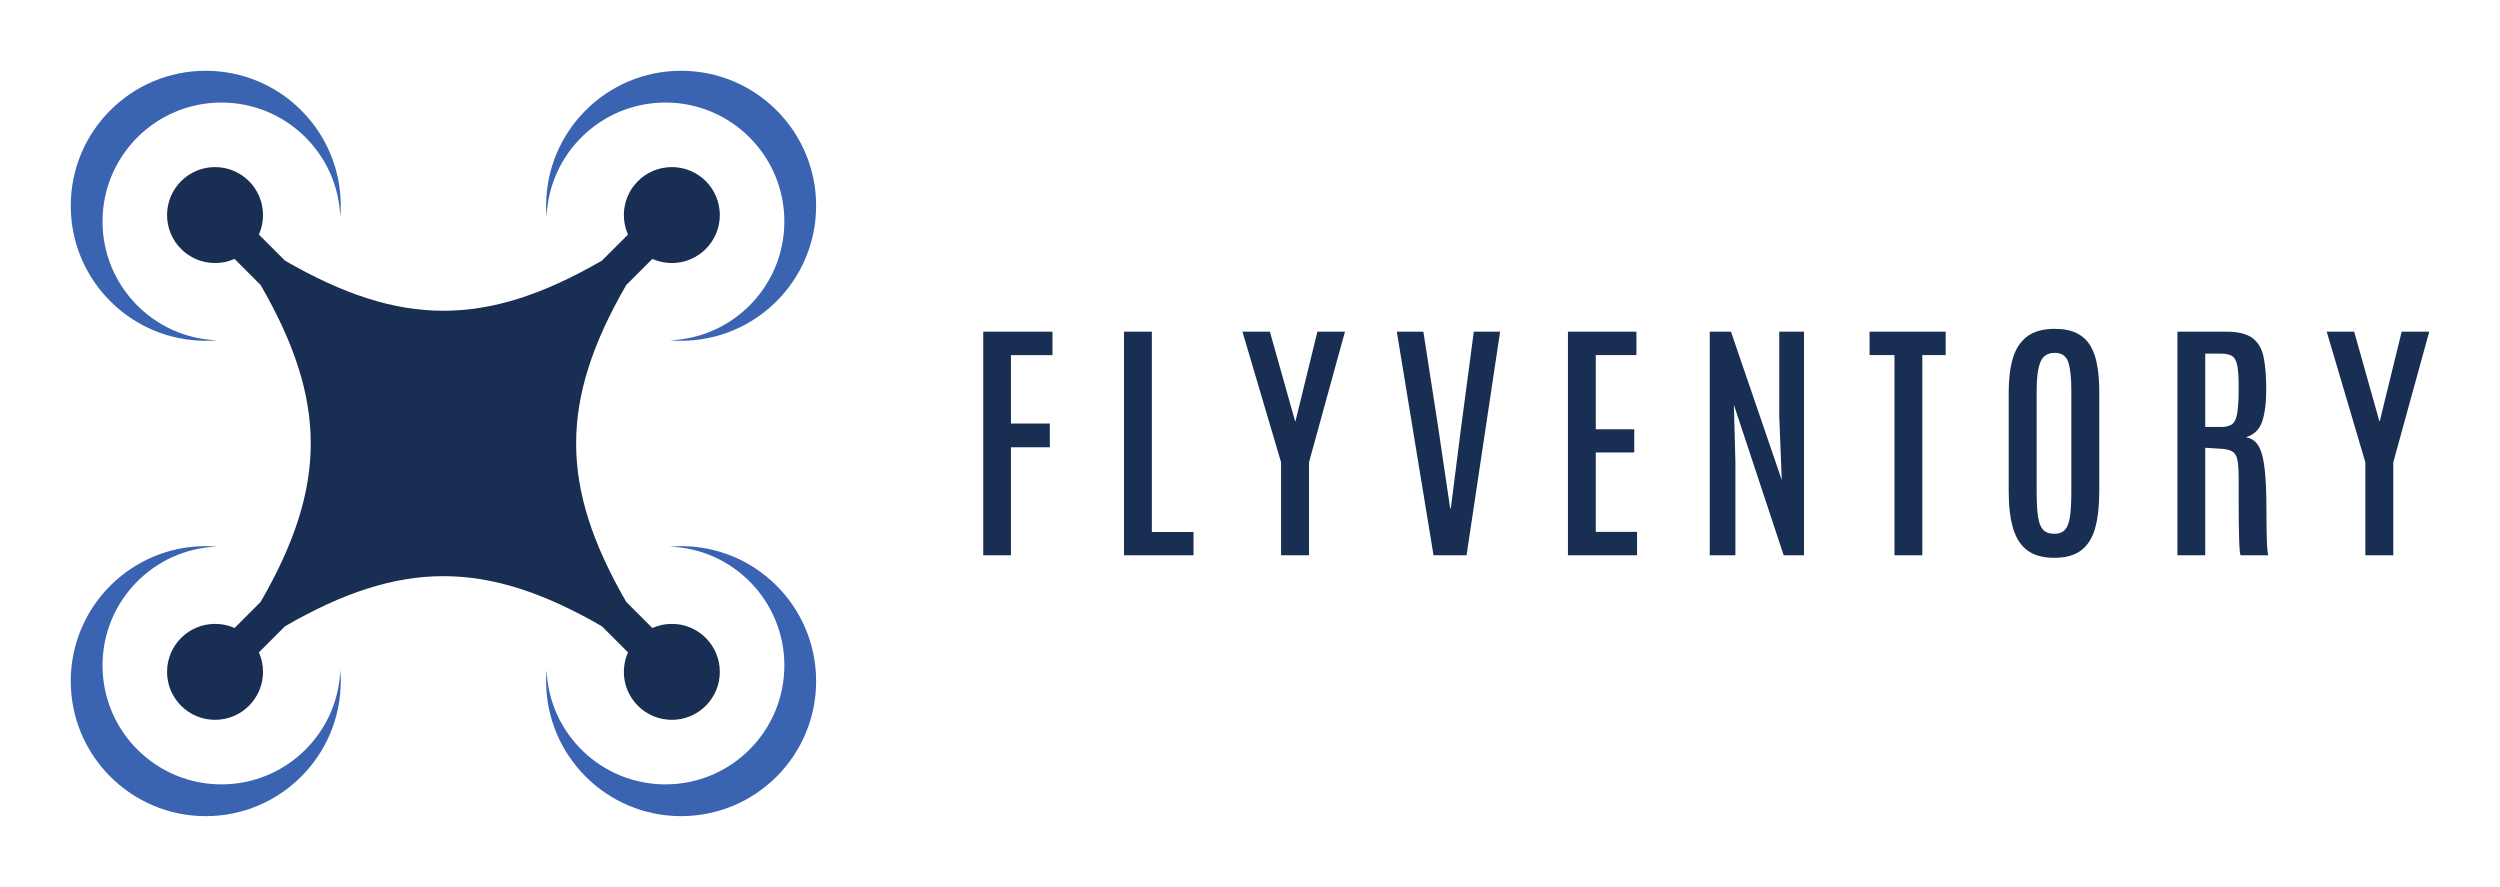
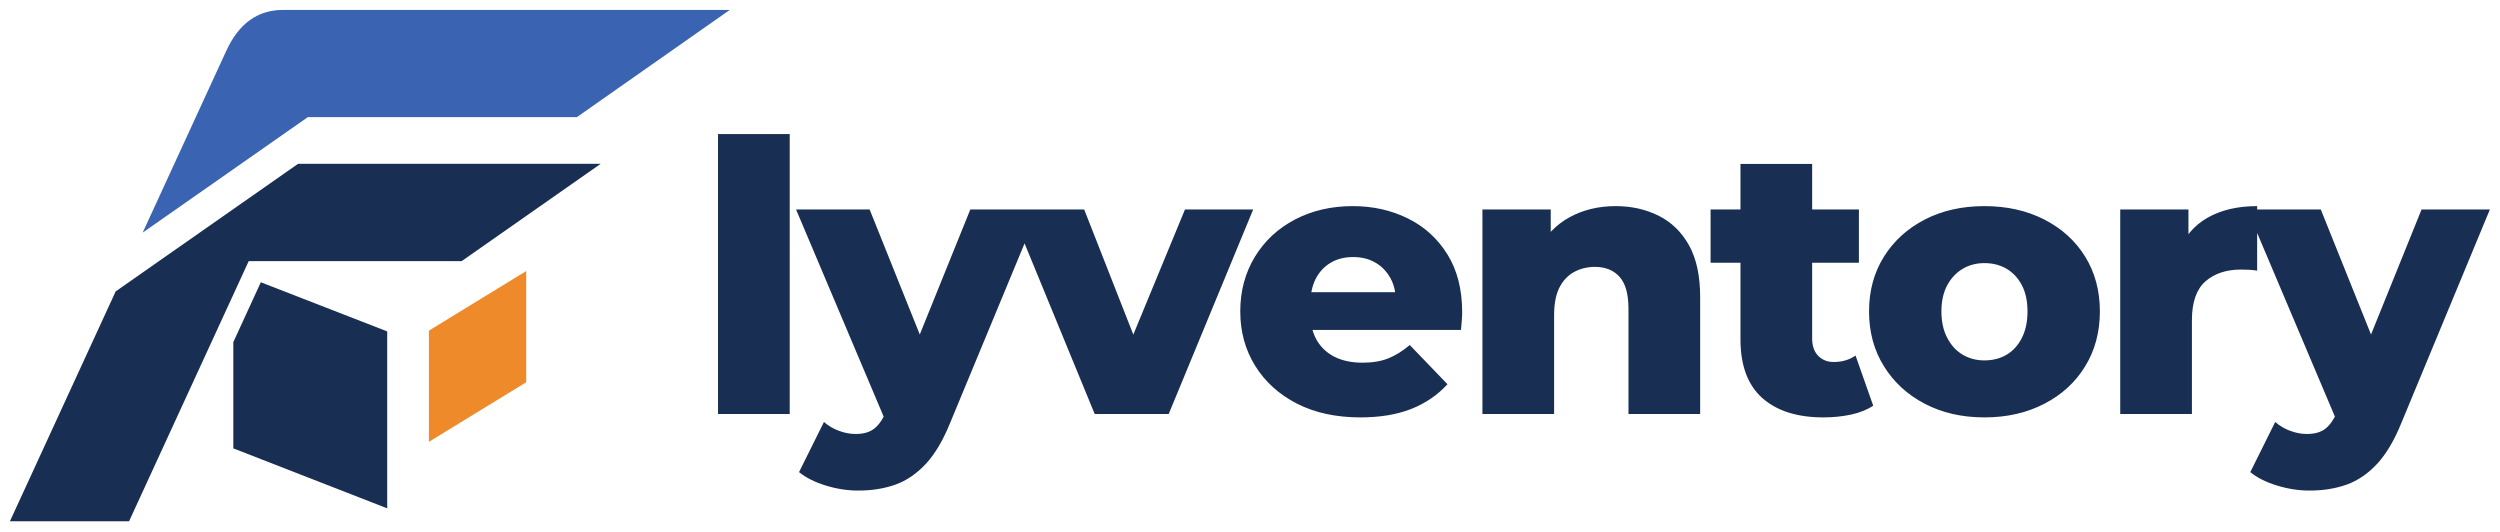
- <svg xmlns="http://www.w3.org/2000/svg" viewBox="101.47 9.47 1959.29 695.07" width="1959" height="695">
-   <path fill="#3A63B1" fill-rule="nonzero" d="M368.52 543.28C368.52 601.71 321.15 649.08 262.72 649.08C204.29 649.08 156.92 601.71 156.92 543.28C156.92 484.85 204.29 437.48 262.72 437.48C265.68 437.48 268.62 437.61 271.52 437.84C221.67 439.69 181.82 480.68 181.82 530.98C181.82 582.45 223.55 624.18 275.02 624.18C325.32 624.18 366.31 584.33 368.16 534.48C368.39 537.38 368.52 540.32 368.52 543.28ZM368.52 170.72C368.52 173.68 368.39 176.62 368.16 179.52C366.31 129.67 325.32 89.82 275.02 89.82C223.55 89.82 181.82 131.55 181.82 183.02C181.82 233.32 221.67 274.31 271.52 276.16C268.62 276.39 265.68 276.52 262.72 276.52C204.29 276.52 156.92 229.15 156.92 170.72C156.92 112.29 204.29 64.92 262.72 64.92C321.15 64.92 368.52 112.29 368.52 170.72ZM741.08 170.72C741.08 229.15 693.71 276.52 635.28 276.52C632.32 276.52 629.38 276.39 626.48 276.16C676.33 274.31 716.18 233.32 716.18 183.02C716.18 131.55 674.45 89.82 622.98 89.82C572.68 89.82 531.69 129.67 529.84 179.52C529.61 176.62 529.48 173.68 529.48 170.72C529.48 112.29 576.85 64.92 635.28 64.92C693.71 64.92 741.08 112.29 741.08 170.72ZM741.08 543.28C741.08 601.71 693.71 649.08 635.28 649.08C576.85 649.08 529.48 601.71 529.48 543.28C529.48 540.32 529.61 537.38 529.84 534.48C531.69 584.33 572.68 624.18 622.98 624.18C674.45 624.18 716.18 582.45 716.18 530.98C716.18 480.68 676.33 439.69 626.48 437.84C629.38 437.61 632.32 437.48 635.28 437.48C693.71 437.48 741.08 484.85 741.08 543.28Z" />
-   <path fill="#182E52" fill-rule="nonzero" d="M573.17 500.27C482.56 447.91 415.44 447.91 324.83 500.27L304.37 520.72C306.45 525.39 307.6 530.56 307.6 536C307.6 556.77 290.77 573.6 270 573.6C249.23 573.6 232.4 556.77 232.4 536C232.4 515.23 249.23 498.4 270 498.4C275.44 498.4 280.61 499.55 285.28 501.63L305.73 481.17C358.09 390.56 358.09 323.44 305.73 232.83L285.28 212.37C280.61 214.45 275.44 215.6 270 215.6C249.23 215.6 232.4 198.77 232.4 178C232.4 157.23 249.23 140.4 270 140.4C290.77 140.4 307.6 157.23 307.6 178C307.6 183.44 306.45 188.61 304.37 193.28L324.83 213.73C415.44 266.09 482.56 266.09 573.17 213.73L593.63 193.28C591.55 188.61 590.4 183.44 590.4 178C590.4 157.23 607.23 140.4 628 140.4C648.77 140.4 665.6 157.23 665.6 178C665.6 198.77 648.77 215.6 628 215.6C622.56 215.6 617.39 214.45 612.72 212.37L592.27 232.83C539.91 323.44 539.91 390.56 592.27 481.17L612.72 501.63C617.39 499.55 622.56 498.4 628 498.4C648.77 498.4 665.6 515.23 665.6 536C665.6 556.77 648.77 573.6 628 573.6C607.23 573.6 590.4 556.77 590.4 536C590.4 530.56 591.55 525.39 593.63 520.72ZM1711.46 446.62Q1698.22 446.62 1690.4 440.84Q1682.59 435.07 1679.15 423.47Q1675.72 411.87 1675.72 394.54V316.67Q1675.72 301.54 1678.9 290.48Q1682.09 279.43 1689.96 273.31Q1697.82 267.18 1711.86 267.18Q1722.42 267.18 1729.24 270.67Q1736.06 274.15 1739.84 280.63Q1743.63 287.1 1745.17 296.21Q1746.71 305.32 1746.71 316.67V394.54Q1746.71 411.87 1743.43 423.47Q1740.14 435.07 1732.42 440.84Q1724.71 446.62 1711.46 446.62ZM1807.95 444.62V269.38H1846.19Q1860.03 269.38 1866.75 274.4Q1873.47 279.43 1875.51 289.44Q1877.55 299.45 1877.55 314.48Q1877.55 330.51 1874.32 339.92Q1871.08 349.33 1861.62 352.12Q1866.3 352.92 1869.44 356.15Q1872.57 359.39 1874.37 366.06Q1876.16 372.73 1876.95 383.84Q1877.75 394.94 1877.75 411.67V416.64Q1877.75 420.13 1877.85 424.41Q1877.95 428.69 1878.05 432.93Q1878.15 437.16 1878.45 440.29Q1878.75 443.43 1879.15 444.62H1857.44Q1857.04 443.83 1856.74 440.39Q1856.44 436.96 1856.29 431.48Q1856.14 426 1856.04 418.69Q1855.94 411.37 1855.94 402.8V384.78Q1855.94 375.22 1855.05 370.24Q1854.15 365.26 1851.02 363.32Q1847.88 361.38 1841.21 361.08L1829.76 360.39V444.62ZM1441.42 444.62V269.38H1458.05L1497.88 385.68L1495.89 335.59V269.38H1515.3V444.62H1499.37L1460.34 326.73L1461.53 371.34V444.62ZM1224.95 444.62 1196.17 269.38H1216.98L1228.63 344.55L1237.99 407.88H1238.49L1246.55 344.55L1256.51 269.38H1277.12L1250.83 444.62ZM1330.29 444.62V269.38H1383.96V287.7H1352.1V345.85H1382.27V364.07H1352.1V426.3H1384.46V444.62ZM1955.22 444.62V371.74L1924.95 269.38H1946.46L1966.17 339.38H1966.57L1983.7 269.38H2005.31L1977.13 371.74V444.62ZM1105.46 444.62V371.74L1075.19 269.38H1096.69L1116.41 339.38H1116.81L1133.94 269.38H1155.54L1127.36 371.74V444.62ZM872.06 444.62V269.38H926.32V287.8H893.76V341.37H924.23V359.99H893.76V444.62ZM1586.2 444.62V287.7H1566.68V269.38H1626.33V287.7H1608.01V444.62ZM982.38 444.62V269.38H1004.19V426.4H1036.85V444.62ZM1711.46 427.8Q1716.94 427.8 1719.83 424.61Q1722.72 421.42 1723.76 414.16Q1724.81 406.89 1724.81 394.74V315.48Q1724.81 300.64 1722.42 293.32Q1720.03 286 1711.86 286Q1703.5 286 1700.56 293.22Q1697.62 300.44 1697.62 315.38V394.74Q1697.62 406.99 1698.67 414.21Q1699.71 421.42 1702.7 424.61Q1705.69 427.8 1711.46 427.8ZM1829.76 344.06H1842.4Q1847.98 344.06 1850.87 341.86Q1853.75 339.67 1854.85 333.1Q1855.94 326.53 1855.94 313.59V312.39Q1855.94 301.64 1854.9 296.06Q1853.85 290.48 1850.92 288.54Q1847.98 286.6 1841.9 286.6H1829.76Z" />
+ <svg xmlns="http://www.w3.org/2000/svg" viewBox="35 45 2518 535" role="img" aria-label="Flyventory">
+   <path fill="#3A63B1" d="M320 55 L770 55 L616 163 L345 163 L178.7 279.3 L263 96 Q281.9 55 320 55 Z" />
+   <path fill="#182E52" d="M335.2 210 L640 210 L500 308 L285.5 308 L165 570 L45 570 L151.5 338.5 Z" />
+   <path fill="#182E52" d="M297.7 329.3 L425 378.8 L425 557 L270 496.6 L270 389.6 Z" />
+   <path fill="#EE8A2A" d="M467 378 L565 318 L565 430 L467 490 Z" />
+   <path fill="#182E52" d="M758.2 462V180H830.4V462ZM899.5 539.1Q883.1 539.1 866.6 534Q850.1 528.9 839.8 520.5L864.9 470Q871.3 475.7 879.9 478.9Q888.4 482.1 896.8 482.1Q908.6 482.1 915.4 476.8Q922.3 471.5 927.2 460.1L936.7 436.2L942.4 428.9L1012.3 256H1081.1L992.2 470.4Q981.5 497 967.7 512Q953.8 527 936.9 533.1Q920 539.1 899.5 539.1ZM927.6 470.7 836.8 256H910.9L977.7 422.5ZM1137.6 462 1052.9 256H1127L1194.6 428.2H1157.4L1228.5 256H1297.2L1212.1 462ZM1405.1 465.4Q1368.6 465.4 1341.4 451.6Q1314.3 437.7 1299.3 413.6Q1284.2 389.4 1284.2 358.6Q1284.2 327.9 1298.9 303.7Q1313.5 279.6 1339.3 266.1Q1365.2 252.6 1397.5 252.6Q1427.9 252.6 1453 265Q1478 277.3 1492.9 301.3Q1507.7 325.2 1507.7 359.4Q1507.7 363.2 1507.3 368.1Q1506.9 373.1 1506.5 377.3H1343.5V339.3H1468.2L1440.8 349.9Q1441.2 335.8 1435.7 325.6Q1430.2 315.3 1420.5 309.6Q1410.8 303.9 1397.9 303.9Q1384.9 303.9 1375.3 309.6Q1365.6 315.3 1360.2 325.8Q1354.9 336.2 1354.9 350.3V361.3Q1354.9 376.5 1361.2 387.5Q1367.5 398.5 1379.2 404.4Q1391 410.3 1407.4 410.3Q1422.6 410.3 1433.4 405.9Q1444.2 401.6 1454.9 392.5L1492.9 432Q1478 448.3 1456.4 456.9Q1434.7 465.4 1405.1 465.4ZM1528.1 462V256H1596.9V314.6L1583.6 297.5Q1595.4 275 1615.9 263.8Q1636.4 252.6 1662.3 252.6Q1686.2 252.6 1705.6 262.3Q1725 272 1736.2 292.1Q1747.4 312.3 1747.4 344.2V462H1675.2V356Q1675.2 333.9 1666.3 323.9Q1657.3 313.8 1641.4 313.8Q1630 313.8 1620.5 318.9Q1611 324.1 1605.6 334.7Q1600.3 345.3 1600.3 362.4V462ZM1871.6 465.4Q1832 465.4 1810 445.9Q1788 426.3 1788 386.8V210.1H1860.2V386Q1860.2 397 1866.2 403.3Q1872.3 409.6 1881.8 409.6Q1894.7 409.6 1903.9 403.1L1921.7 453.6Q1912.6 459.7 1899.3 462.6Q1886 465.4 1871.6 465.4ZM1757.9 309.6V256H1907.3V309.6ZM2033.7 465.4Q1999.9 465.4 1973.7 451.7Q1947.5 438.1 1932.5 413.9Q1917.5 389.8 1917.5 358.6Q1917.5 327.5 1932.5 303.5Q1947.5 279.6 1973.7 266.1Q1999.9 252.6 2033.7 252.6Q2067.6 252.6 2094 266.1Q2120.4 279.6 2135.2 303.5Q2150 327.5 2150 358.6Q2150 389.8 2135.2 413.9Q2120.4 438.1 2094 451.7Q2067.6 465.4 2033.7 465.4ZM2033.7 408Q2046.3 408 2056 402.3Q2065.7 396.6 2071.4 385.4Q2077.1 374.2 2077.1 358.6Q2077.1 343.1 2071.4 332.2Q2065.7 321.4 2056 315.7Q2046.3 310 2033.7 310Q2021.6 310 2011.9 315.7Q2002.2 321.4 1996.3 332.2Q1990.4 343.1 1990.4 358.6Q1990.4 374.2 1996.3 385.4Q2002.2 396.6 2011.9 402.3Q2021.6 408 2033.7 408ZM2170.5 462V256H2239.2V316.1L2229 299Q2238.1 275.8 2258.6 264.2Q2279.1 252.6 2308.4 252.6V317.6Q2303.5 316.8 2299.9 316.7Q2296.2 316.5 2292.1 316.5Q2270 316.5 2256.3 328.4Q2242.7 340.4 2242.7 367.4V462ZM2361.1 539.1Q2344.8 539.1 2328.3 534Q2311.7 528.9 2301.5 520.5L2326.6 470Q2333 475.7 2341.6 478.9Q2350.1 482.1 2358.5 482.1Q2370.3 482.1 2377.1 476.8Q2383.9 471.5 2388.9 460.1L2398.4 436.2L2404.1 428.9L2474 256H2542.8L2453.9 470.4Q2443.2 497 2429.4 512Q2415.5 527 2398.6 533.1Q2381.7 539.1 2361.1 539.1ZM2389.3 470.7 2298.4 256H2372.5L2439.4 422.5Z" />
</svg>
